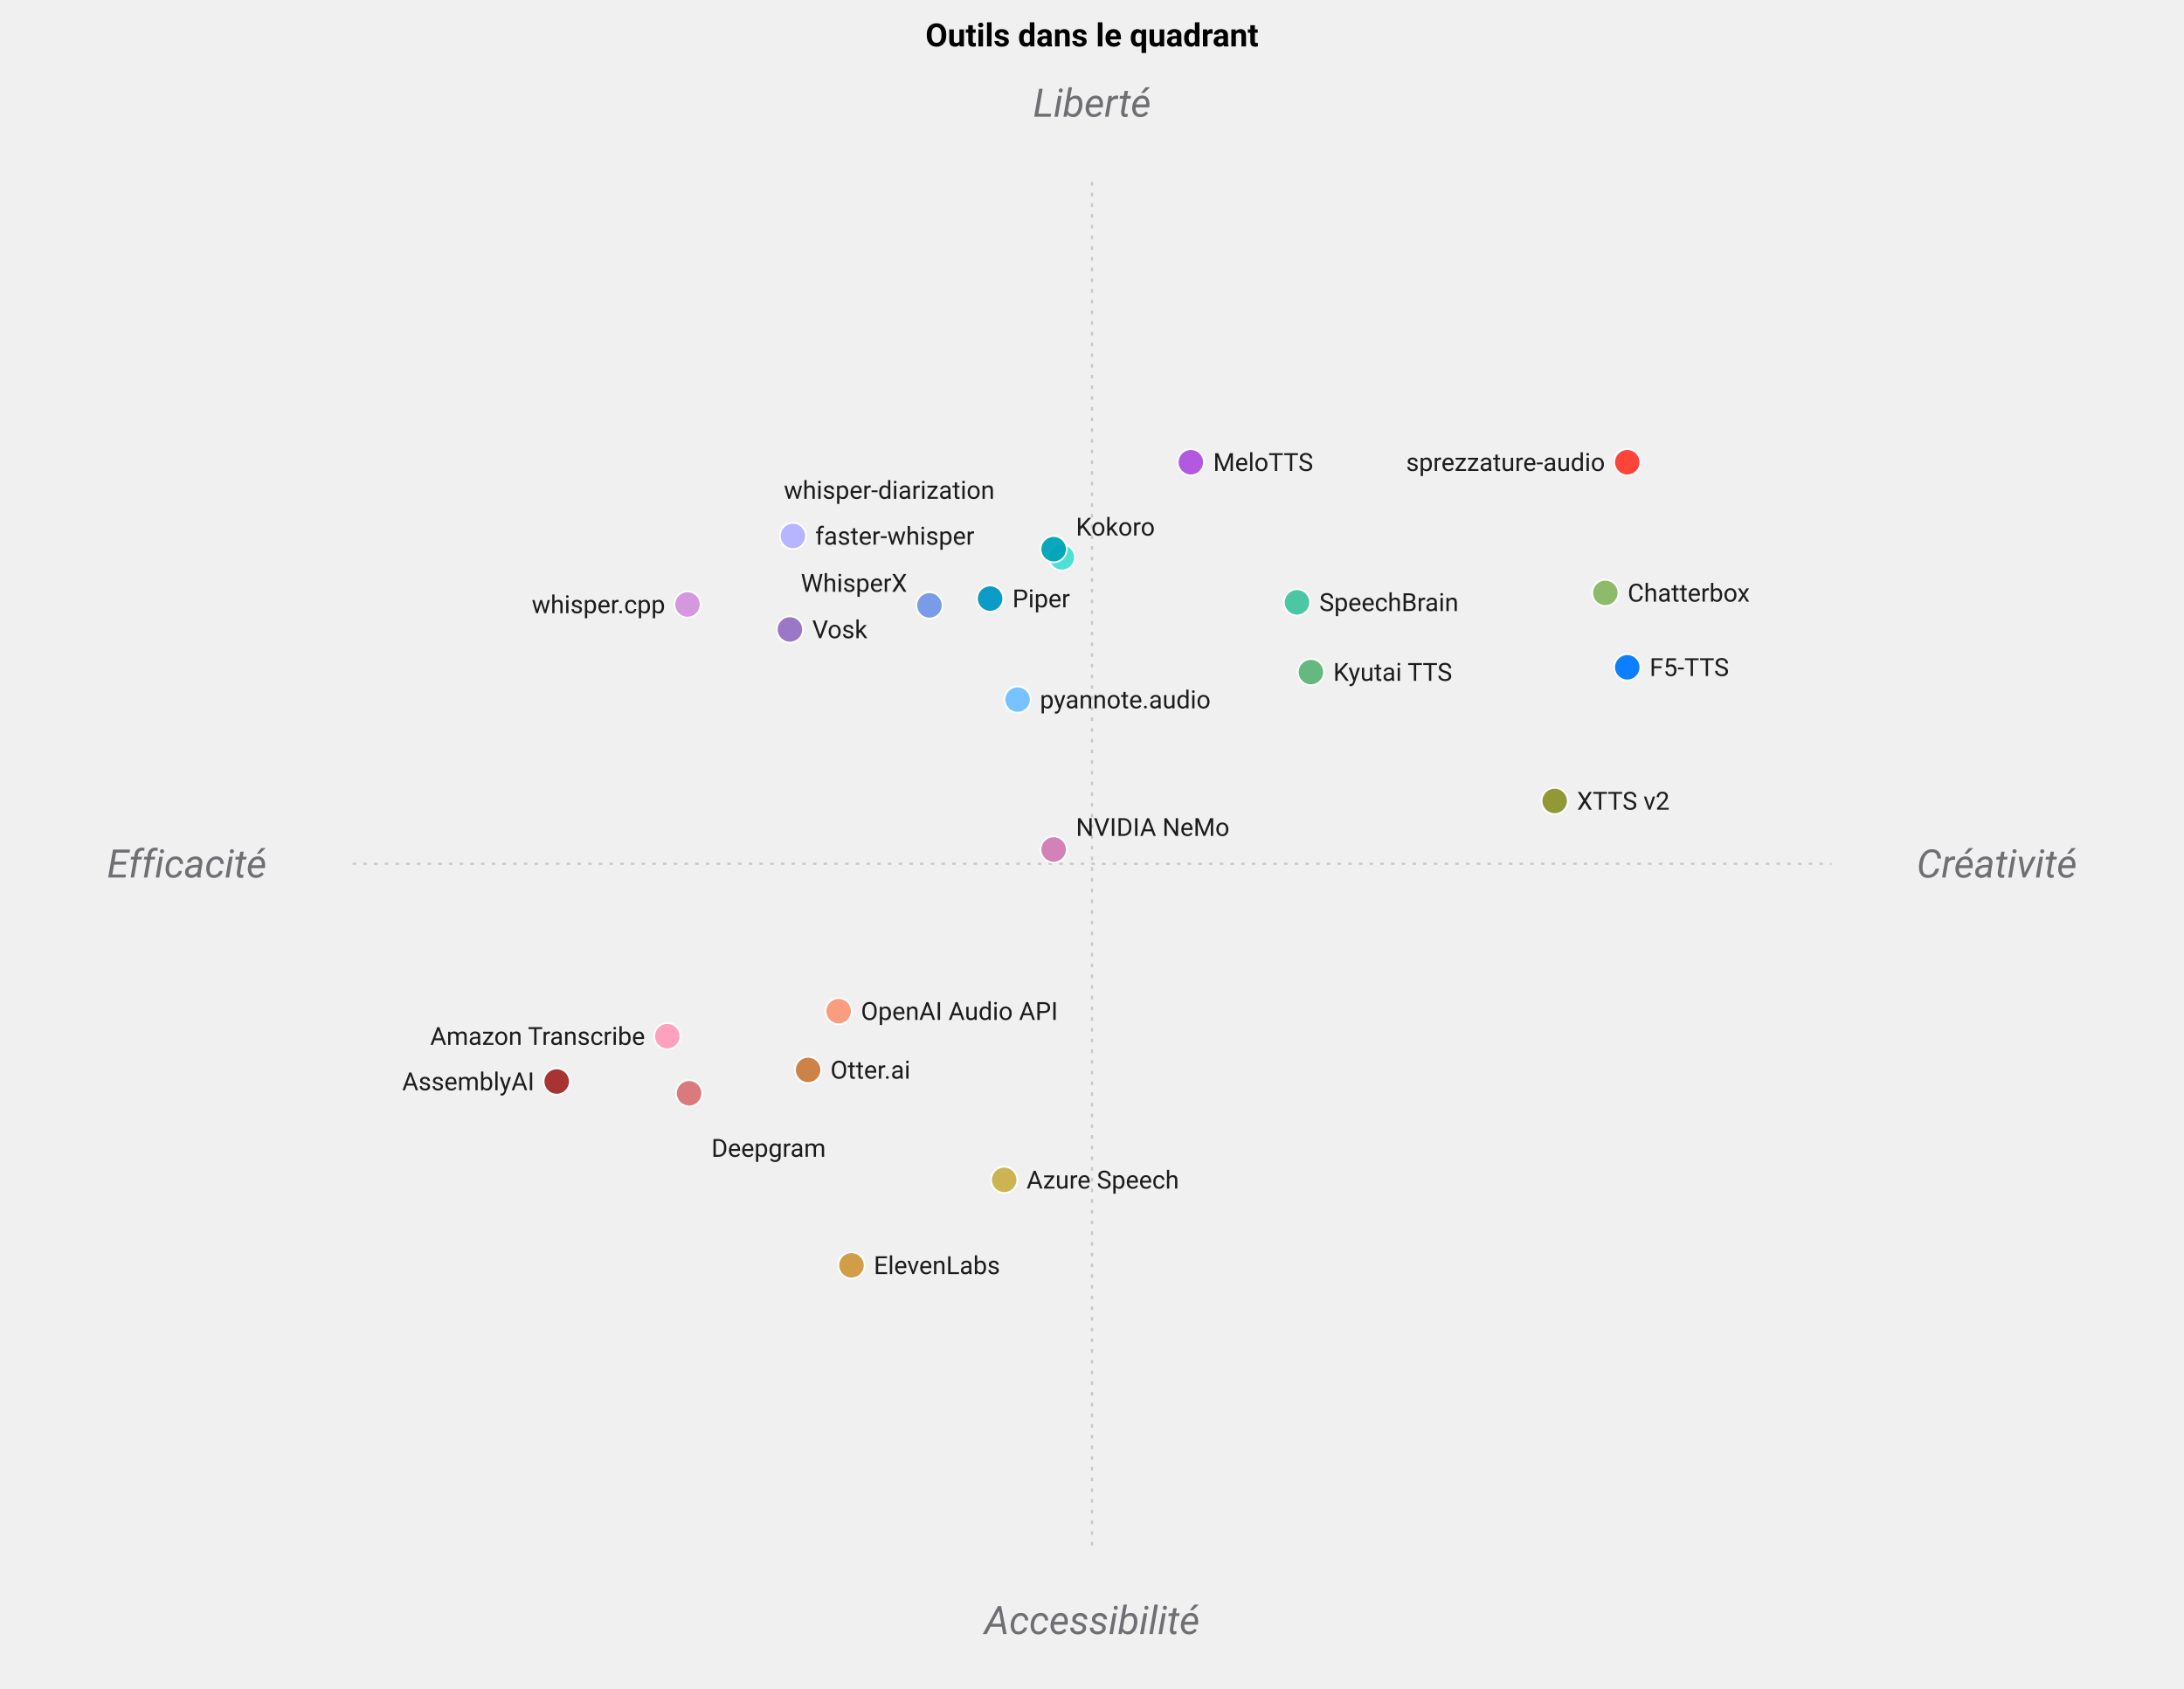
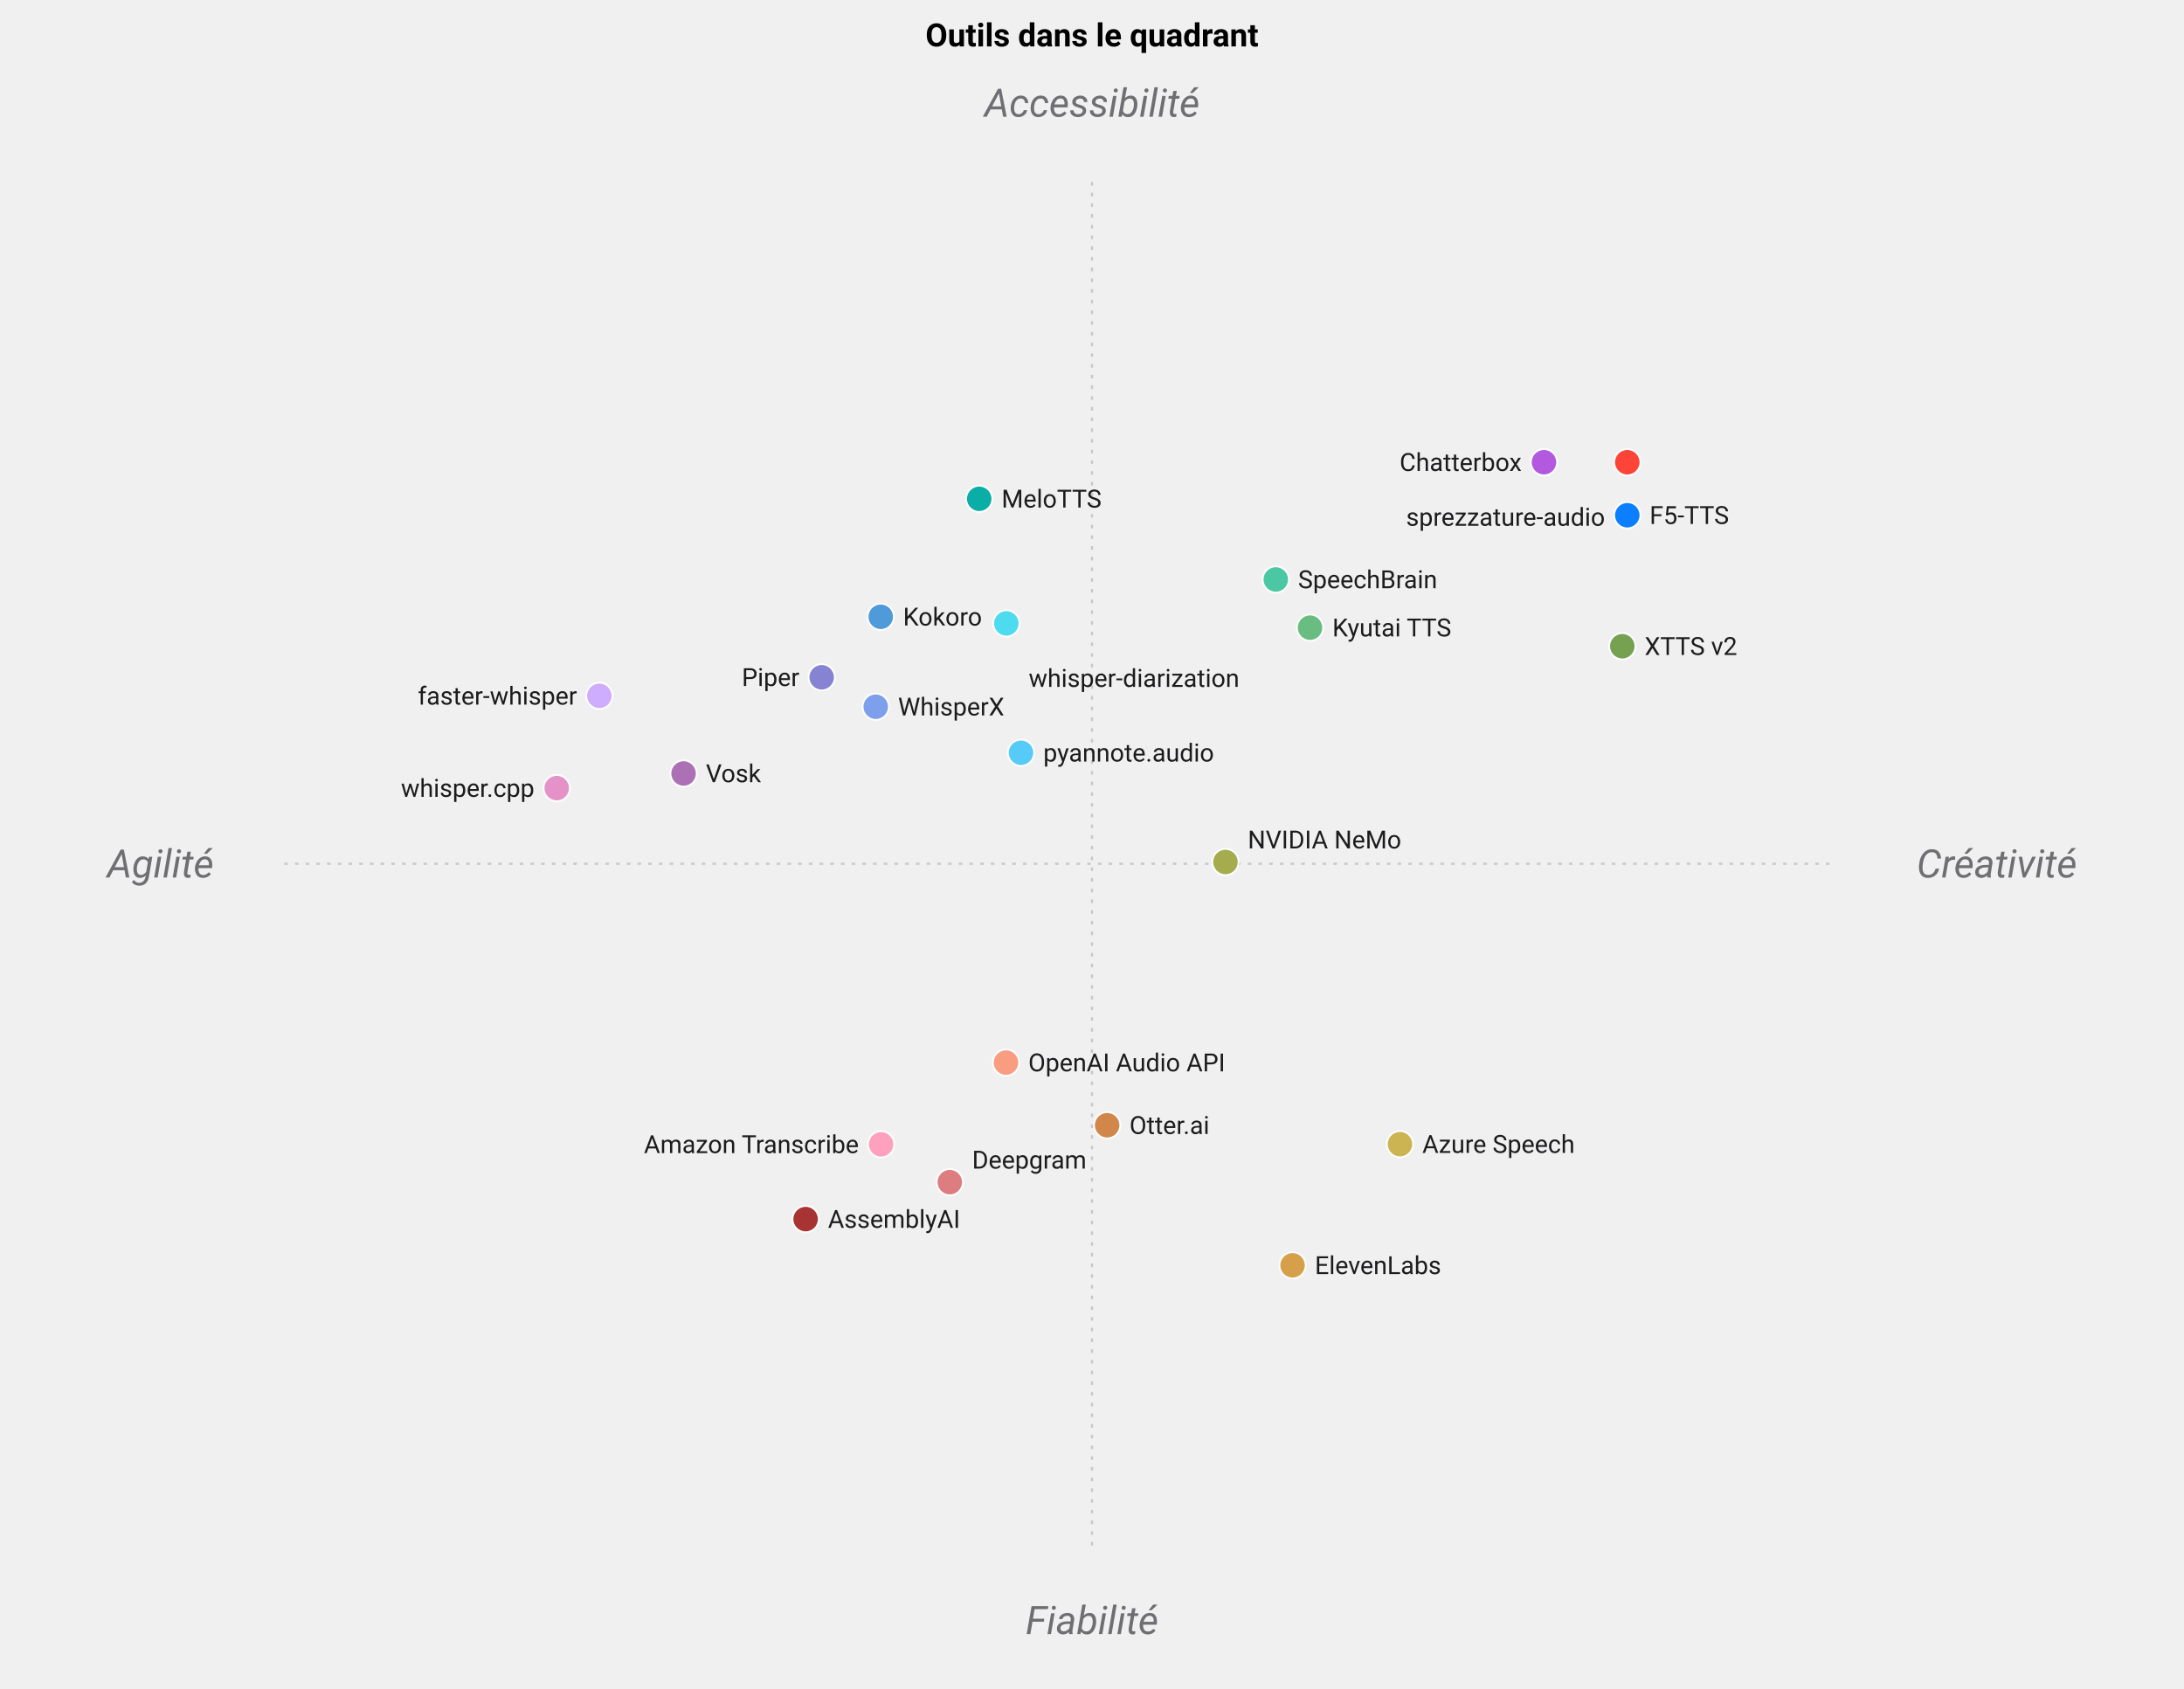
<svg xmlns="http://www.w3.org/2000/svg" width="1224" height="946" viewBox="0 0 1224 946" role="img" aria-labelledby="sp-title sp-desc" font-family="Roboto, -apple-system, Helvetica, Arial, sans-serif">
  <style>.sp-dot{cursor:pointer}.sp-dot:hover circle,.sp-dot:focus circle{stroke-width:2.4}.sp-dot:hover,.sp-dot:focus{filter:brightness(1.08);outline:none}</style>
-   <line x1="197.6" y1="484.0" x2="1026.4" y2="484.0" stroke="#C7C7CC" stroke-width="1.2" stroke-dasharray="2,4" />
+   <line x1="159.3" y1="484.0" x2="1026.4" y2="484.0" stroke="#C7C7CC" stroke-width="1.2" stroke-dasharray="2,4" />
  <line x1="612.0" y1="866.0" x2="612.0" y2="102.0" stroke="#C7C7CC" stroke-width="1.2" stroke-dasharray="2,4" />
  <text data-pole="right" x="1164.0" y="491.7" font-size="22" font-style="italic" fill="#6E6E73" text-anchor="end">Créativité</text>
-   <text data-pole="left" x="60.0" y="491.7" font-size="22" font-style="italic" fill="#6E6E73" text-anchor="start">Efficacité</text>
-   <text data-pole="top" x="612.0" y="65.4" font-size="22" font-style="italic" fill="#6E6E73" text-anchor="middle">Liberté</text>
-   <text data-pole="bottom" x="612.0" y="915.6" font-size="22" font-style="italic" fill="#6E6E73" text-anchor="middle">Accessibilité</text>
-   <g class="sp-dot" tabindex="0" role="img" aria-label="Outils: sprezzature-audio Local et hors ligne: 5 Gratuit ou open source: 5 Licence permissive pour un usage commercial: 4 Qualité de la reconnaissance: 4 Segmentation par locuteur: 3 Identification nommée du locuteur: 5 Synthèse vocale: 4 Clonage de voix: 3 Piste minutée produite: 5 Couverture multilingue: 4 Installation légère sans torch: 5 Vitesse sur une machine ordinaire: 4 Traitement en flux temps réel: 1 Maturité et écosystème: 1 Support commercial: 1">
+   <text data-pole="left" x="60.0" y="491.7" font-size="22" font-style="italic" fill="#6E6E73" text-anchor="start">Agilité</text>
+   <text data-pole="top" x="612.0" y="65.4" font-size="22" font-style="italic" fill="#6E6E73" text-anchor="middle">Accessibilité</text>
+   <text data-pole="bottom" x="612.0" y="915.6" font-size="22" font-style="italic" fill="#6E6E73" text-anchor="middle">Fiabilité</text>
+   <g class="sp-dot" tabindex="0" role="img" aria-label="Outils: sprezzature-audio Local et hors ligne: 5 Gratuit ou open source: 5 Licence permissive pour un usage commercial: 4 Qualité de la reconnaissance: 4 Segmentation par locuteur: 3 Identification nommée du locuteur: 5 Synthèse vocale: 4 Clonage de voix: 3 Piste minutée produite: 5 Couverture multilingue: 4 Installation légère sans torch: 1 Vitesse sur une machine ordinaire: 4 Traitement en flux temps réel: 1 Maturité et écosystème: 1 Support commercial: 1">
    <circle cx="912.0" cy="259.0" r="7.36" fill="#FF3B30" stroke="white" stroke-width="1" opacity="0.95" />
  </g>
-   <text x="899.5" y="263.9" font-size="14" fill="#1C1C1E" text-anchor="end">sprezzature-audio</text>
+   <text x="899.5" y="294.6" font-size="14" fill="#1C1C1E" text-anchor="end">sprezzature-audio</text>
  <g class="sp-dot" tabindex="0" role="img" aria-label="Outils: whisper.cpp Local et hors ligne: 5 Gratuit ou open source: 5 Licence permissive pour un usage commercial: 5 Qualité de la reconnaissance: 4 Segmentation par locuteur: 2 Identification nommée du locuteur: 1 Synthèse vocale: 1 Clonage de voix: 1 Piste minutée produite: 4 Couverture multilingue: 5 Installation légère sans torch: 5 Vitesse sur une machine ordinaire: 5 Traitement en flux temps réel: 3 Maturité et écosystème: 5 Support commercial: 2">
-     <circle cx="385.3" cy="338.7" r="7.36" fill="#D494DE" stroke="white" stroke-width="1" opacity="0.95" />
+     <circle cx="312.0" cy="441.6" r="7.36" fill="#E48EC6" stroke="white" stroke-width="1" opacity="0.95" />
  </g>
-   <text x="372.8" y="343.6" font-size="14" fill="#1C1C1E" text-anchor="end">whisper.cpp</text>
+   <text x="299.5" y="446.5" font-size="14" fill="#1C1C1E" text-anchor="end">whisper.cpp</text>
  <g class="sp-dot" tabindex="0" role="img" aria-label="Outils: faster-whisper Local et hors ligne: 5 Gratuit ou open source: 5 Licence permissive pour un usage commercial: 5 Qualité de la reconnaissance: 4 Segmentation par locuteur: 1 Identification nommée du locuteur: 1 Synthèse vocale: 1 Clonage de voix: 1 Piste minutée produite: 2 Couverture multilingue: 5 Installation légère sans torch: 4 Vitesse sur une machine ordinaire: 5 Traitement en flux temps réel: 2 Maturité et écosystème: 5 Support commercial: 2">
-     <circle cx="444.4" cy="300.3" r="7.36" fill="#B4B2FF" stroke="white" stroke-width="1" opacity="0.95" />
+     <circle cx="335.9" cy="389.9" r="7.36" fill="#CDA9FF" stroke="white" stroke-width="1" opacity="0.95" />
  </g>
-   <text x="456.9" y="305.2" font-size="14" fill="#1C1C1E" text-anchor="start">faster-whisper</text>
+   <text x="323.4" y="394.8" font-size="14" fill="#1C1C1E" text-anchor="end">faster-whisper</text>
  <g class="sp-dot" tabindex="0" role="img" aria-label="Outils: WhisperX Local et hors ligne: 5 Gratuit ou open source: 5 Licence permissive pour un usage commercial: 3 Qualité de la reconnaissance: 4 Segmentation par locuteur: 4 Identification nommée du locuteur: 1 Synthèse vocale: 1 Clonage de voix: 1 Piste minutée produite: 4 Couverture multilingue: 4 Installation légère sans torch: 2 Vitesse sur une machine ordinaire: 4 Traitement en flux temps réel: 1 Maturité et écosystème: 4 Support commercial: 1">
-     <circle cx="520.9" cy="339.2" r="7.36" fill="#7598E8" stroke="white" stroke-width="1" opacity="0.95" />
+     <circle cx="490.8" cy="396.0" r="7.36" fill="#789BEC" stroke="white" stroke-width="1" opacity="0.95" />
  </g>
-   <text x="508.4" y="331.6" font-size="14" fill="#1C1C1E" text-anchor="end">WhisperX</text>
+   <text x="503.3" y="400.9" font-size="14" fill="#1C1C1E" text-anchor="start">WhisperX</text>
  <g class="sp-dot" tabindex="0" role="img" aria-label="Outils: whisper-diarization Local et hors ligne: 5 Gratuit ou open source: 5 Licence permissive pour un usage commercial: 4 Qualité de la reconnaissance: 4 Segmentation par locuteur: 4 Identification nommée du locuteur: 1 Synthèse vocale: 1 Clonage de voix: 1 Piste minutée produite: 4 Couverture multilingue: 3 Installation légère sans torch: 1 Vitesse sur une machine ordinaire: 3 Traitement en flux temps réel: 1 Maturité et écosystème: 3 Support commercial: 1">
-     <circle cx="595.1" cy="312.3" r="7.36" fill="#46DED5" stroke="white" stroke-width="1" opacity="0.95" />
+     <circle cx="564.0" cy="349.3" r="7.36" fill="#45DAEF" stroke="white" stroke-width="1" opacity="0.95" />
  </g>
-   <text x="557.4" y="279.5" font-size="14" fill="#1C1C1E" text-anchor="end">whisper-diarization</text>
+   <text x="576.5" y="384.9" font-size="14" fill="#1C1C1E" text-anchor="start">whisper-diarization</text>
  <g class="sp-dot" tabindex="0" role="img" aria-label="Outils: pyannote.audio Local et hors ligne: 5 Gratuit ou open source: 5 Licence permissive pour un usage commercial: 3 Qualité de la reconnaissance: 1 Segmentation par locuteur: 5 Identification nommée du locuteur: 3 Synthèse vocale: 1 Clonage de voix: 1 Piste minutée produite: 2 Couverture multilingue: 5 Installation légère sans torch: 2 Vitesse sur une machine ordinaire: 3 Traitement en flux temps réel: 2 Maturité et écosystème: 5 Support commercial: 4">
-     <circle cx="570.3" cy="392.0" r="7.36" fill="#72C1FF" stroke="white" stroke-width="1" opacity="0.95" />
+     <circle cx="572.2" cy="421.8" r="7.36" fill="#50C9F8" stroke="white" stroke-width="1" opacity="0.95" />
  </g>
-   <text x="582.8" y="396.9" font-size="14" fill="#1C1C1E" text-anchor="start">pyannote.audio</text>
+   <text x="584.7" y="426.7" font-size="14" fill="#1C1C1E" text-anchor="start">pyannote.audio</text>
  <g class="sp-dot" tabindex="0" role="img" aria-label="Outils: NVIDIA NeMo Local et hors ligne: 5 Gratuit ou open source: 5 Licence permissive pour un usage commercial: 5 Qualité de la reconnaissance: 5 Segmentation par locuteur: 5 Identification nommée du locuteur: 4 Synthèse vocale: 4 Clonage de voix: 3 Piste minutée produite: 2 Couverture multilingue: 4 Installation légère sans torch: 1 Vitesse sur une machine ordinaire: 4 Traitement en flux temps réel: 4 Maturité et écosystème: 5 Support commercial: 5">
-     <circle cx="590.5" cy="476.0" r="7.36" fill="#D27DB5" stroke="white" stroke-width="1" opacity="0.95" />
+     <circle cx="686.8" cy="483.0" r="7.36" fill="#A1A945" stroke="white" stroke-width="1" opacity="0.95" />
  </g>
-   <text x="603.0" y="468.4" font-size="14" fill="#1C1C1E" text-anchor="start">NVIDIA NeMo</text>
+   <text x="699.3" y="475.4" font-size="14" fill="#1C1C1E" text-anchor="start">NVIDIA NeMo</text>
  <g class="sp-dot" tabindex="0" role="img" aria-label="Outils: SpeechBrain Local et hors ligne: 5 Gratuit ou open source: 5 Licence permissive pour un usage commercial: 5 Qualité de la reconnaissance: 3 Segmentation par locuteur: 3 Identification nommée du locuteur: 4 Synthèse vocale: 3 Clonage de voix: 2 Piste minutée produite: 1 Couverture multilingue: 3 Installation légère sans torch: 2 Vitesse sur une machine ordinaire: 2 Traitement en flux temps réel: 2 Maturité et écosystème: 4 Support commercial: 1">
-     <circle cx="726.9" cy="337.5" r="7.36" fill="#43C5A0" stroke="white" stroke-width="1" opacity="0.95" />
+     <circle cx="715.0" cy="324.7" r="7.36" fill="#43C5A0" stroke="white" stroke-width="1" opacity="0.95" />
  </g>
-   <text x="739.4" y="342.4" font-size="14" fill="#1C1C1E" text-anchor="start">SpeechBrain</text>
+   <text x="727.5" y="329.6" font-size="14" fill="#1C1C1E" text-anchor="start">SpeechBrain</text>
  <g class="sp-dot" tabindex="0" role="img" aria-label="Outils: Vosk Local et hors ligne: 5 Gratuit ou open source: 5 Licence permissive pour un usage commercial: 5 Qualité de la reconnaissance: 2 Segmentation par locuteur: 2 Identification nommée du locuteur: 2 Synthèse vocale: 1 Clonage de voix: 1 Piste minutée produite: 3 Couverture multilingue: 4 Installation légère sans torch: 5 Vitesse sur une machine ordinaire: 5 Traitement en flux temps réel: 5 Maturité et écosystème: 4 Support commercial: 3">
-     <circle cx="442.7" cy="352.7" r="7.36" fill="#9672C4" stroke="white" stroke-width="1" opacity="0.95" />
+     <circle cx="383.1" cy="433.4" r="7.36" fill="#A96BB2" stroke="white" stroke-width="1" opacity="0.95" />
  </g>
-   <text x="455.2" y="357.6" font-size="14" fill="#1C1C1E" text-anchor="start">Vosk</text>
+   <text x="395.6" y="438.3" font-size="14" fill="#1C1C1E" text-anchor="start">Vosk</text>
  <g class="sp-dot" tabindex="0" role="img" aria-label="Outils: Kokoro Local et hors ligne: 5 Gratuit ou open source: 5 Licence permissive pour un usage commercial: 5 Qualité de la reconnaissance: 1 Segmentation par locuteur: 1 Identification nommée du locuteur: 1 Synthèse vocale: 5 Clonage de voix: 1 Piste minutée produite: 2 Couverture multilingue: 3 Installation légère sans torch: 5 Vitesse sur une machine ordinaire: 5 Traitement en flux temps réel: 3 Maturité et écosystème: 4 Support commercial: 1">
-     <circle cx="590.5" cy="307.7" r="7.36" fill="#00A4B8" stroke="white" stroke-width="1" opacity="0.95" />
+     <circle cx="493.6" cy="345.6" r="7.36" fill="#4796D8" stroke="white" stroke-width="1" opacity="0.95" />
  </g>
-   <text x="603.0" y="300.1" font-size="14" fill="#1C1C1E" text-anchor="start">Kokoro</text>
+   <text x="506.1" y="350.5" font-size="14" fill="#1C1C1E" text-anchor="start">Kokoro</text>
  <g class="sp-dot" tabindex="0" role="img" aria-label="Outils: Piper Local et hors ligne: 5 Gratuit ou open source: 5 Licence permissive pour un usage commercial: 3 Qualité de la reconnaissance: 1 Segmentation par locuteur: 1 Identification nommée du locuteur: 1 Synthèse vocale: 3 Clonage de voix: 1 Piste minutée produite: 1 Couverture multilingue: 5 Installation légère sans torch: 5 Vitesse sur une machine ordinaire: 5 Traitement en flux temps réel: 4 Maturité et écosystème: 4 Support commercial: 1">
-     <circle cx="554.9" cy="335.4" r="7.36" fill="#0097C4" stroke="white" stroke-width="1" opacity="0.95" />
+     <circle cx="460.5" cy="379.5" r="7.36" fill="#817ED2" stroke="white" stroke-width="1" opacity="0.95" />
  </g>
-   <text x="567.4" y="340.3" font-size="14" fill="#1C1C1E" text-anchor="start">Piper</text>
+   <text x="448.0" y="384.4" font-size="14" fill="#1C1C1E" text-anchor="end">Piper</text>
  <g class="sp-dot" tabindex="0" role="img" aria-label="Outils: Chatterbox Local et hors ligne: 5 Gratuit ou open source: 5 Licence permissive pour un usage commercial: 5 Qualité de la reconnaissance: 1 Segmentation par locuteur: 1 Identification nommée du locuteur: 1 Synthèse vocale: 5 Clonage de voix: 5 Piste minutée produite: 1 Couverture multilingue: 4 Installation légère sans torch: 1 Vitesse sur une machine ordinaire: 2 Traitement en flux temps réel: 2 Maturité et écosystème: 3 Support commercial: 1">
-     <circle cx="899.7" cy="332.2" r="7.36" fill="#89B964" stroke="white" stroke-width="1" opacity="0.95" />
+     <circle cx="865.3" cy="259.0" r="7.36" fill="#AF52DE" stroke="white" stroke-width="1" opacity="0.95" />
  </g>
-   <text x="912.2" y="337.1" font-size="14" fill="#1C1C1E" text-anchor="start">Chatterbox</text>
+   <text x="852.8" y="263.9" font-size="14" fill="#1C1C1E" text-anchor="end">Chatterbox</text>
  <g class="sp-dot" tabindex="0" role="img" aria-label="Outils: XTTS v2 Local et hors ligne: 5 Gratuit ou open source: 3 Licence permissive pour un usage commercial: 1 Qualité de la reconnaissance: 1 Segmentation par locuteur: 1 Identification nommée du locuteur: 1 Synthèse vocale: 4 Clonage de voix: 5 Piste minutée produite: 1 Couverture multilingue: 5 Installation légère sans torch: 1 Vitesse sur une machine ordinaire: 2 Traitement en flux temps réel: 3 Maturité et écosystème: 4 Support commercial: 1">
-     <circle cx="871.3" cy="448.8" r="7.36" fill="#8D952D" stroke="white" stroke-width="1" opacity="0.95" />
+     <circle cx="909.2" cy="362.1" r="7.36" fill="#6F9D48" stroke="white" stroke-width="1" opacity="0.95" />
  </g>
-   <text x="883.8" y="453.7" font-size="14" fill="#1C1C1E" text-anchor="start">XTTS v2</text>
+   <text x="921.7" y="367.0" font-size="14" fill="#1C1C1E" text-anchor="start">XTTS v2</text>
  <g class="sp-dot" tabindex="0" role="img" aria-label="Outils: F5-TTS Local et hors ligne: 5 Gratuit ou open source: 5 Licence permissive pour un usage commercial: 2 Qualité de la reconnaissance: 1 Segmentation par locuteur: 1 Identification nommée du locuteur: 1 Synthèse vocale: 4 Clonage de voix: 5 Piste minutée produite: 1 Couverture multilingue: 3 Installation légère sans torch: 1 Vitesse sur une machine ordinaire: 2 Traitement en flux temps réel: 2 Maturité et écosystème: 3 Support commercial: 1">
-     <circle cx="912.0" cy="373.9" r="7.36" fill="#007AFF" stroke="white" stroke-width="1" opacity="0.95" />
+     <circle cx="912.0" cy="288.7" r="7.36" fill="#007AFF" stroke="white" stroke-width="1" opacity="0.95" />
  </g>
-   <text x="924.5" y="378.8" font-size="14" fill="#1C1C1E" text-anchor="start">F5-TTS</text>
+   <text x="924.5" y="293.6" font-size="14" fill="#1C1C1E" text-anchor="start">F5-TTS</text>
  <g class="sp-dot" tabindex="0" role="img" aria-label="Outils: Kyutai TTS Local et hors ligne: 5 Gratuit ou open source: 5 Licence permissive pour un usage commercial: 3 Qualité de la reconnaissance: 1 Segmentation par locuteur: 1 Identification nommée du locuteur: 1 Synthèse vocale: 4 Clonage de voix: 3 Piste minutée produite: 4 Couverture multilingue: 2 Installation légère sans torch: 2 Vitesse sur une machine ordinaire: 4 Traitement en flux temps réel: 5 Maturité et écosystème: 2 Support commercial: 1">
-     <circle cx="734.7" cy="376.6" r="7.36" fill="#5FB779" stroke="white" stroke-width="1" opacity="0.95" />
+     <circle cx="734.2" cy="351.7" r="7.36" fill="#63BB7C" stroke="white" stroke-width="1" opacity="0.95" />
  </g>
-   <text x="747.2" y="381.5" font-size="14" fill="#1C1C1E" text-anchor="start">Kyutai TTS</text>
+   <text x="746.7" y="356.6" font-size="14" fill="#1C1C1E" text-anchor="start">Kyutai TTS</text>
  <g class="sp-dot" tabindex="0" role="img" aria-label="Outils: MeloTTS Local et hors ligne: 5 Gratuit ou open source: 5 Licence permissive pour un usage commercial: 5 Qualité de la reconnaissance: 1 Segmentation par locuteur: 1 Identification nommée du locuteur: 1 Synthèse vocale: 3 Clonage de voix: 1 Piste minutée produite: 1 Couverture multilingue: 4 Installation légère sans torch: 2 Vitesse sur une machine ordinaire: 4 Traitement en flux temps réel: 2 Maturité et écosystème: 3 Support commercial: 1">
-     <circle cx="667.4" cy="259.0" r="7.36" fill="#AF52DE" stroke="white" stroke-width="1" opacity="0.95" />
+     <circle cx="548.8" cy="279.5" r="7.36" fill="#00ABA4" stroke="white" stroke-width="1" opacity="0.95" />
  </g>
-   <text x="679.9" y="263.9" font-size="14" fill="#1C1C1E" text-anchor="start">MeloTTS</text>
+   <text x="561.3" y="284.4" font-size="14" fill="#1C1C1E" text-anchor="start">MeloTTS</text>
  <g class="sp-dot" tabindex="0" role="img" aria-label="Outils: ElevenLabs Local et hors ligne: 1 Gratuit ou open source: 1 Licence permissive pour un usage commercial: 2 Qualité de la reconnaissance: 5 Segmentation par locuteur: 5 Identification nommée du locuteur: 2 Synthèse vocale: 5 Clonage de voix: 5 Piste minutée produite: 5 Couverture multilingue: 5 Installation légère sans torch: 5 Vitesse sur une machine ordinaire: 5 Traitement en flux temps réel: 5 Maturité et écosystème: 5 Support commercial: 5">
-     <circle cx="477.2" cy="709.0" r="7.36" fill="#D1993E" stroke="white" stroke-width="1" opacity="0.95" />
+     <circle cx="724.4" cy="709.0" r="7.36" fill="#D59C42" stroke="white" stroke-width="1" opacity="0.95" />
  </g>
-   <text x="489.7" y="713.9" font-size="14" fill="#1C1C1E" text-anchor="start">ElevenLabs</text>
+   <text x="736.9" y="713.9" font-size="14" fill="#1C1C1E" text-anchor="start">ElevenLabs</text>
  <g class="sp-dot" tabindex="0" role="img" aria-label="Outils: Deepgram Local et hors ligne: 2 Gratuit ou open source: 1 Licence permissive pour un usage commercial: 2 Qualité de la reconnaissance: 5 Segmentation par locuteur: 4 Identification nommée du locuteur: 1 Synthèse vocale: 4 Clonage de voix: 1 Piste minutée produite: 4 Couverture multilingue: 4 Installation légère sans torch: 5 Vitesse sur une machine ordinaire: 5 Traitement en flux temps réel: 5 Maturité et écosystème: 5 Support commercial: 5">
-     <circle cx="386.2" cy="612.6" r="7.36" fill="#D97578" stroke="white" stroke-width="1" opacity="0.95" />
+     <circle cx="532.3" cy="662.4" r="7.36" fill="#DD787B" stroke="white" stroke-width="1" opacity="0.95" />
  </g>
-   <text x="398.7" y="648.2" font-size="14" fill="#1C1C1E" text-anchor="start">Deepgram</text>
+   <text x="544.8" y="654.8" font-size="14" fill="#1C1C1E" text-anchor="start">Deepgram</text>
  <g class="sp-dot" tabindex="0" role="img" aria-label="Outils: AssemblyAI Local et hors ligne: 1 Gratuit ou open source: 1 Licence permissive pour un usage commercial: 2 Qualité de la reconnaissance: 5 Segmentation par locuteur: 5 Identification nommée du locuteur: 1 Synthèse vocale: 1 Clonage de voix: 1 Piste minutée produite: 4 Couverture multilingue: 4 Installation légère sans torch: 5 Vitesse sur une machine ordinaire: 5 Traitement en flux temps réel: 5 Maturité et écosystème: 5 Support commercial: 5">
-     <circle cx="312.0" cy="606.0" r="7.36" fill="#A52A2A" stroke="white" stroke-width="1" opacity="0.95" />
+     <circle cx="451.5" cy="683.1" r="7.36" fill="#A52A2A" stroke="white" stroke-width="1" opacity="0.95" />
  </g>
-   <text x="299.5" y="610.9" font-size="14" fill="#1C1C1E" text-anchor="end">AssemblyAI</text>
+   <text x="464.0" y="688.0" font-size="14" fill="#1C1C1E" text-anchor="start">AssemblyAI</text>
  <g class="sp-dot" tabindex="0" role="img" aria-label="Outils: Azure Speech Local et hors ligne: 3 Gratuit ou open source: 1 Licence permissive pour un usage commercial: 2 Qualité de la reconnaissance: 4 Segmentation par locuteur: 4 Identification nommée du locuteur: 4 Synthèse vocale: 5 Clonage de voix: 4 Piste minutée produite: 4 Couverture multilingue: 5 Installation légère sans torch: 4 Vitesse sur une machine ordinaire: 4 Traitement en flux temps réel: 5 Maturité et écosystème: 5 Support commercial: 5">
-     <circle cx="562.8" cy="661.1" r="7.36" fill="#CCB14A" stroke="white" stroke-width="1" opacity="0.95" />
+     <circle cx="784.6" cy="641.1" r="7.36" fill="#CCB14A" stroke="white" stroke-width="1" opacity="0.95" />
  </g>
-   <text x="575.3" y="666.0" font-size="14" fill="#1C1C1E" text-anchor="start">Azure Speech</text>
+   <text x="797.1" y="646.0" font-size="14" fill="#1C1C1E" text-anchor="start">Azure Speech</text>
  <g class="sp-dot" tabindex="0" role="img" aria-label="Outils: Amazon Transcribe Local et hors ligne: 1 Gratuit ou open source: 1 Licence permissive pour un usage commercial: 2 Qualité de la reconnaissance: 4 Segmentation par locuteur: 4 Identification nommée du locuteur: 1 Synthèse vocale: 1 Clonage de voix: 1 Piste minutée produite: 4 Couverture multilingue: 4 Installation légère sans torch: 5 Vitesse sur une machine ordinaire: 4 Traitement en flux temps réel: 4 Maturité et écosystème: 5 Support commercial: 5">
-     <circle cx="374.0" cy="580.6" r="7.36" fill="#FF9DBD" stroke="white" stroke-width="1" opacity="0.95" />
+     <circle cx="493.8" cy="641.2" r="7.36" fill="#FF9DBD" stroke="white" stroke-width="1" opacity="0.95" />
  </g>
-   <text x="361.5" y="585.5" font-size="14" fill="#1C1C1E" text-anchor="end">Amazon Transcribe</text>
+   <text x="481.3" y="646.1" font-size="14" fill="#1C1C1E" text-anchor="end">Amazon Transcribe</text>
  <g class="sp-dot" tabindex="0" role="img" aria-label="Outils: OpenAI Audio API Local et hors ligne: 1 Gratuit ou open source: 1 Licence permissive pour un usage commercial: 2 Qualité de la reconnaissance: 4 Segmentation par locuteur: 1 Identification nommée du locuteur: 1 Synthèse vocale: 4 Clonage de voix: 1 Piste minutée produite: 3 Couverture multilingue: 5 Installation légère sans torch: 5 Vitesse sur une machine ordinaire: 4 Traitement en flux temps réel: 4 Maturité et écosystème: 5 Support commercial: 4">
-     <circle cx="470.0" cy="566.6" r="7.36" fill="#FA997B" stroke="white" stroke-width="1" opacity="0.95" />
+     <circle cx="563.8" cy="595.4" r="7.36" fill="#FA997B" stroke="white" stroke-width="1" opacity="0.95" />
  </g>
-   <text x="482.5" y="571.5" font-size="14" fill="#1C1C1E" text-anchor="start">OpenAI Audio API</text>
+   <text x="576.3" y="600.3" font-size="14" fill="#1C1C1E" text-anchor="start">OpenAI Audio API</text>
  <g class="sp-dot" tabindex="0" role="img" aria-label="Outils: Otter.ai Local et hors ligne: 1 Gratuit ou open source: 1 Licence permissive pour un usage commercial: 1 Qualité de la reconnaissance: 4 Segmentation par locuteur: 4 Identification nommée du locuteur: 4 Synthèse vocale: 1 Clonage de voix: 1 Piste minutée produite: 3 Couverture multilingue: 2 Installation légère sans torch: 5 Vitesse sur une machine ordinaire: 4 Traitement en flux temps réel: 5 Maturité et écosystème: 4 Support commercial: 4">
-     <circle cx="452.9" cy="599.5" r="7.36" fill="#CC7E3F" stroke="white" stroke-width="1" opacity="0.95" />
+     <circle cx="620.5" cy="630.5" r="7.36" fill="#D08142" stroke="white" stroke-width="1" opacity="0.95" />
  </g>
-   <text x="465.4" y="604.4" font-size="14" fill="#1C1C1E" text-anchor="start">Otter.ai</text>
+   <text x="633.0" y="635.4" font-size="14" fill="#1C1C1E" text-anchor="start">Otter.ai</text>
  <text x="612.0" y="26" font-size="18" font-weight="bold" fill="#000" text-anchor="middle">Outils dans le quadrant</text>
</svg>
